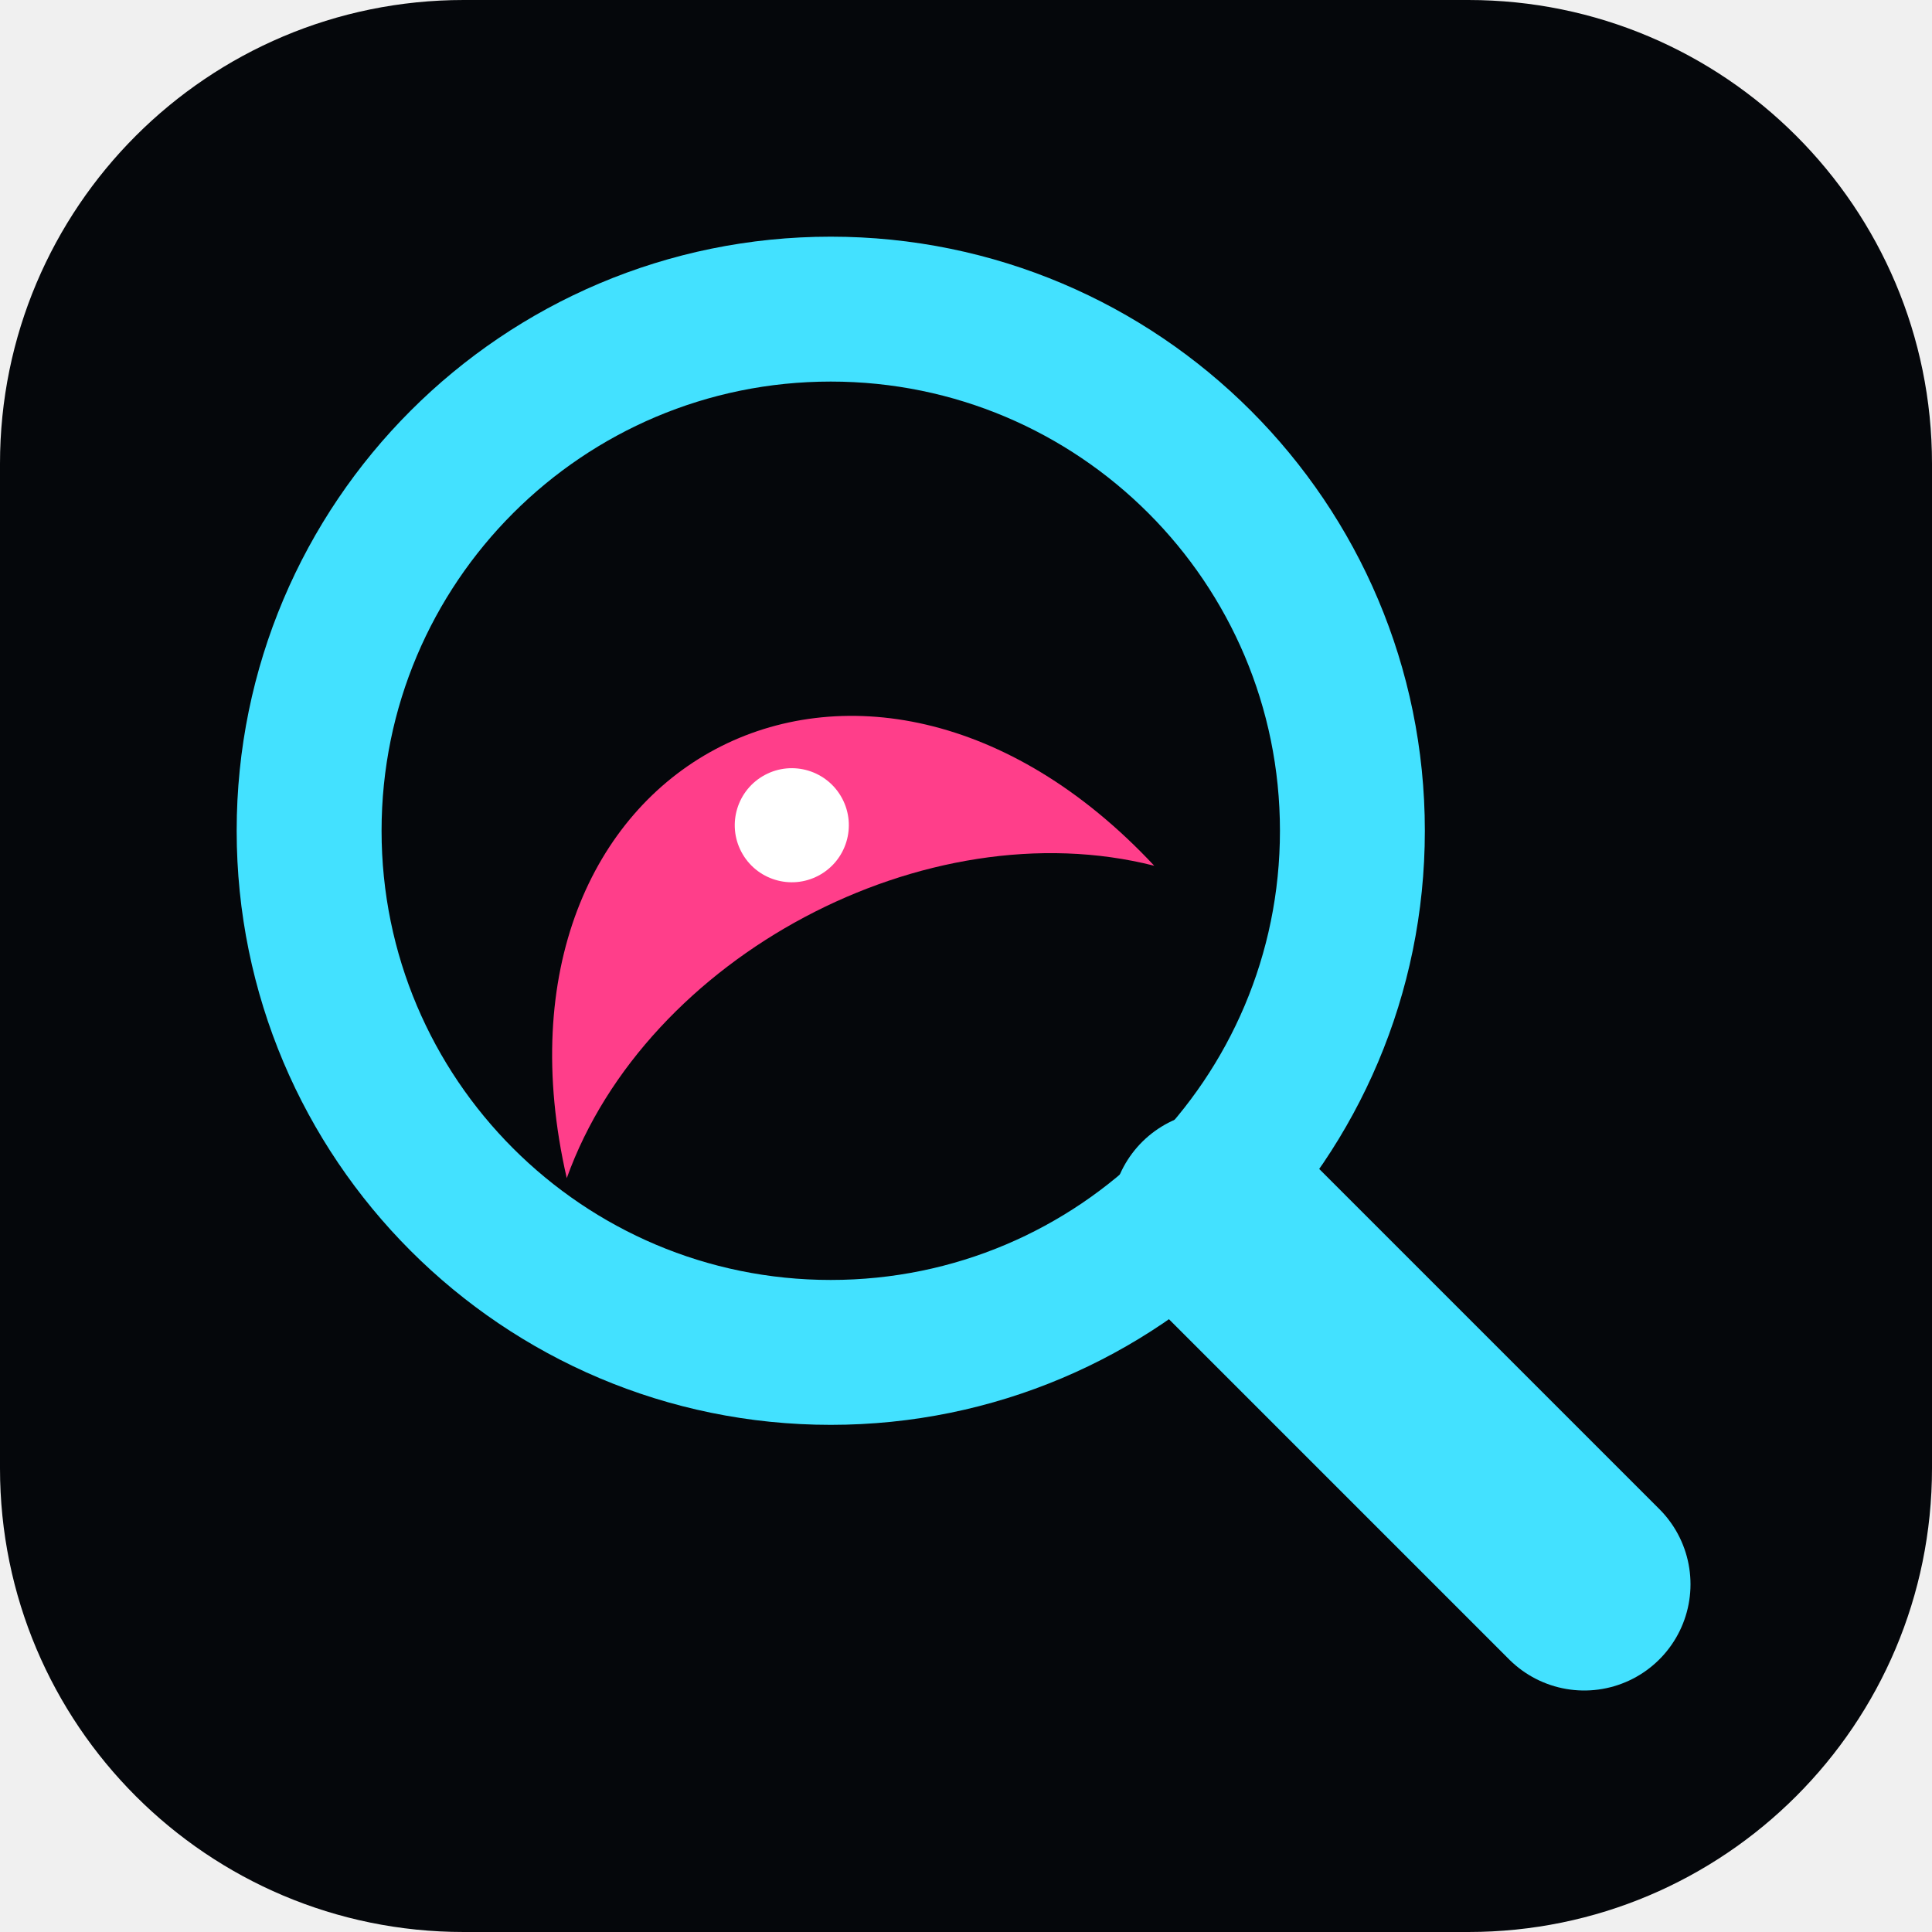
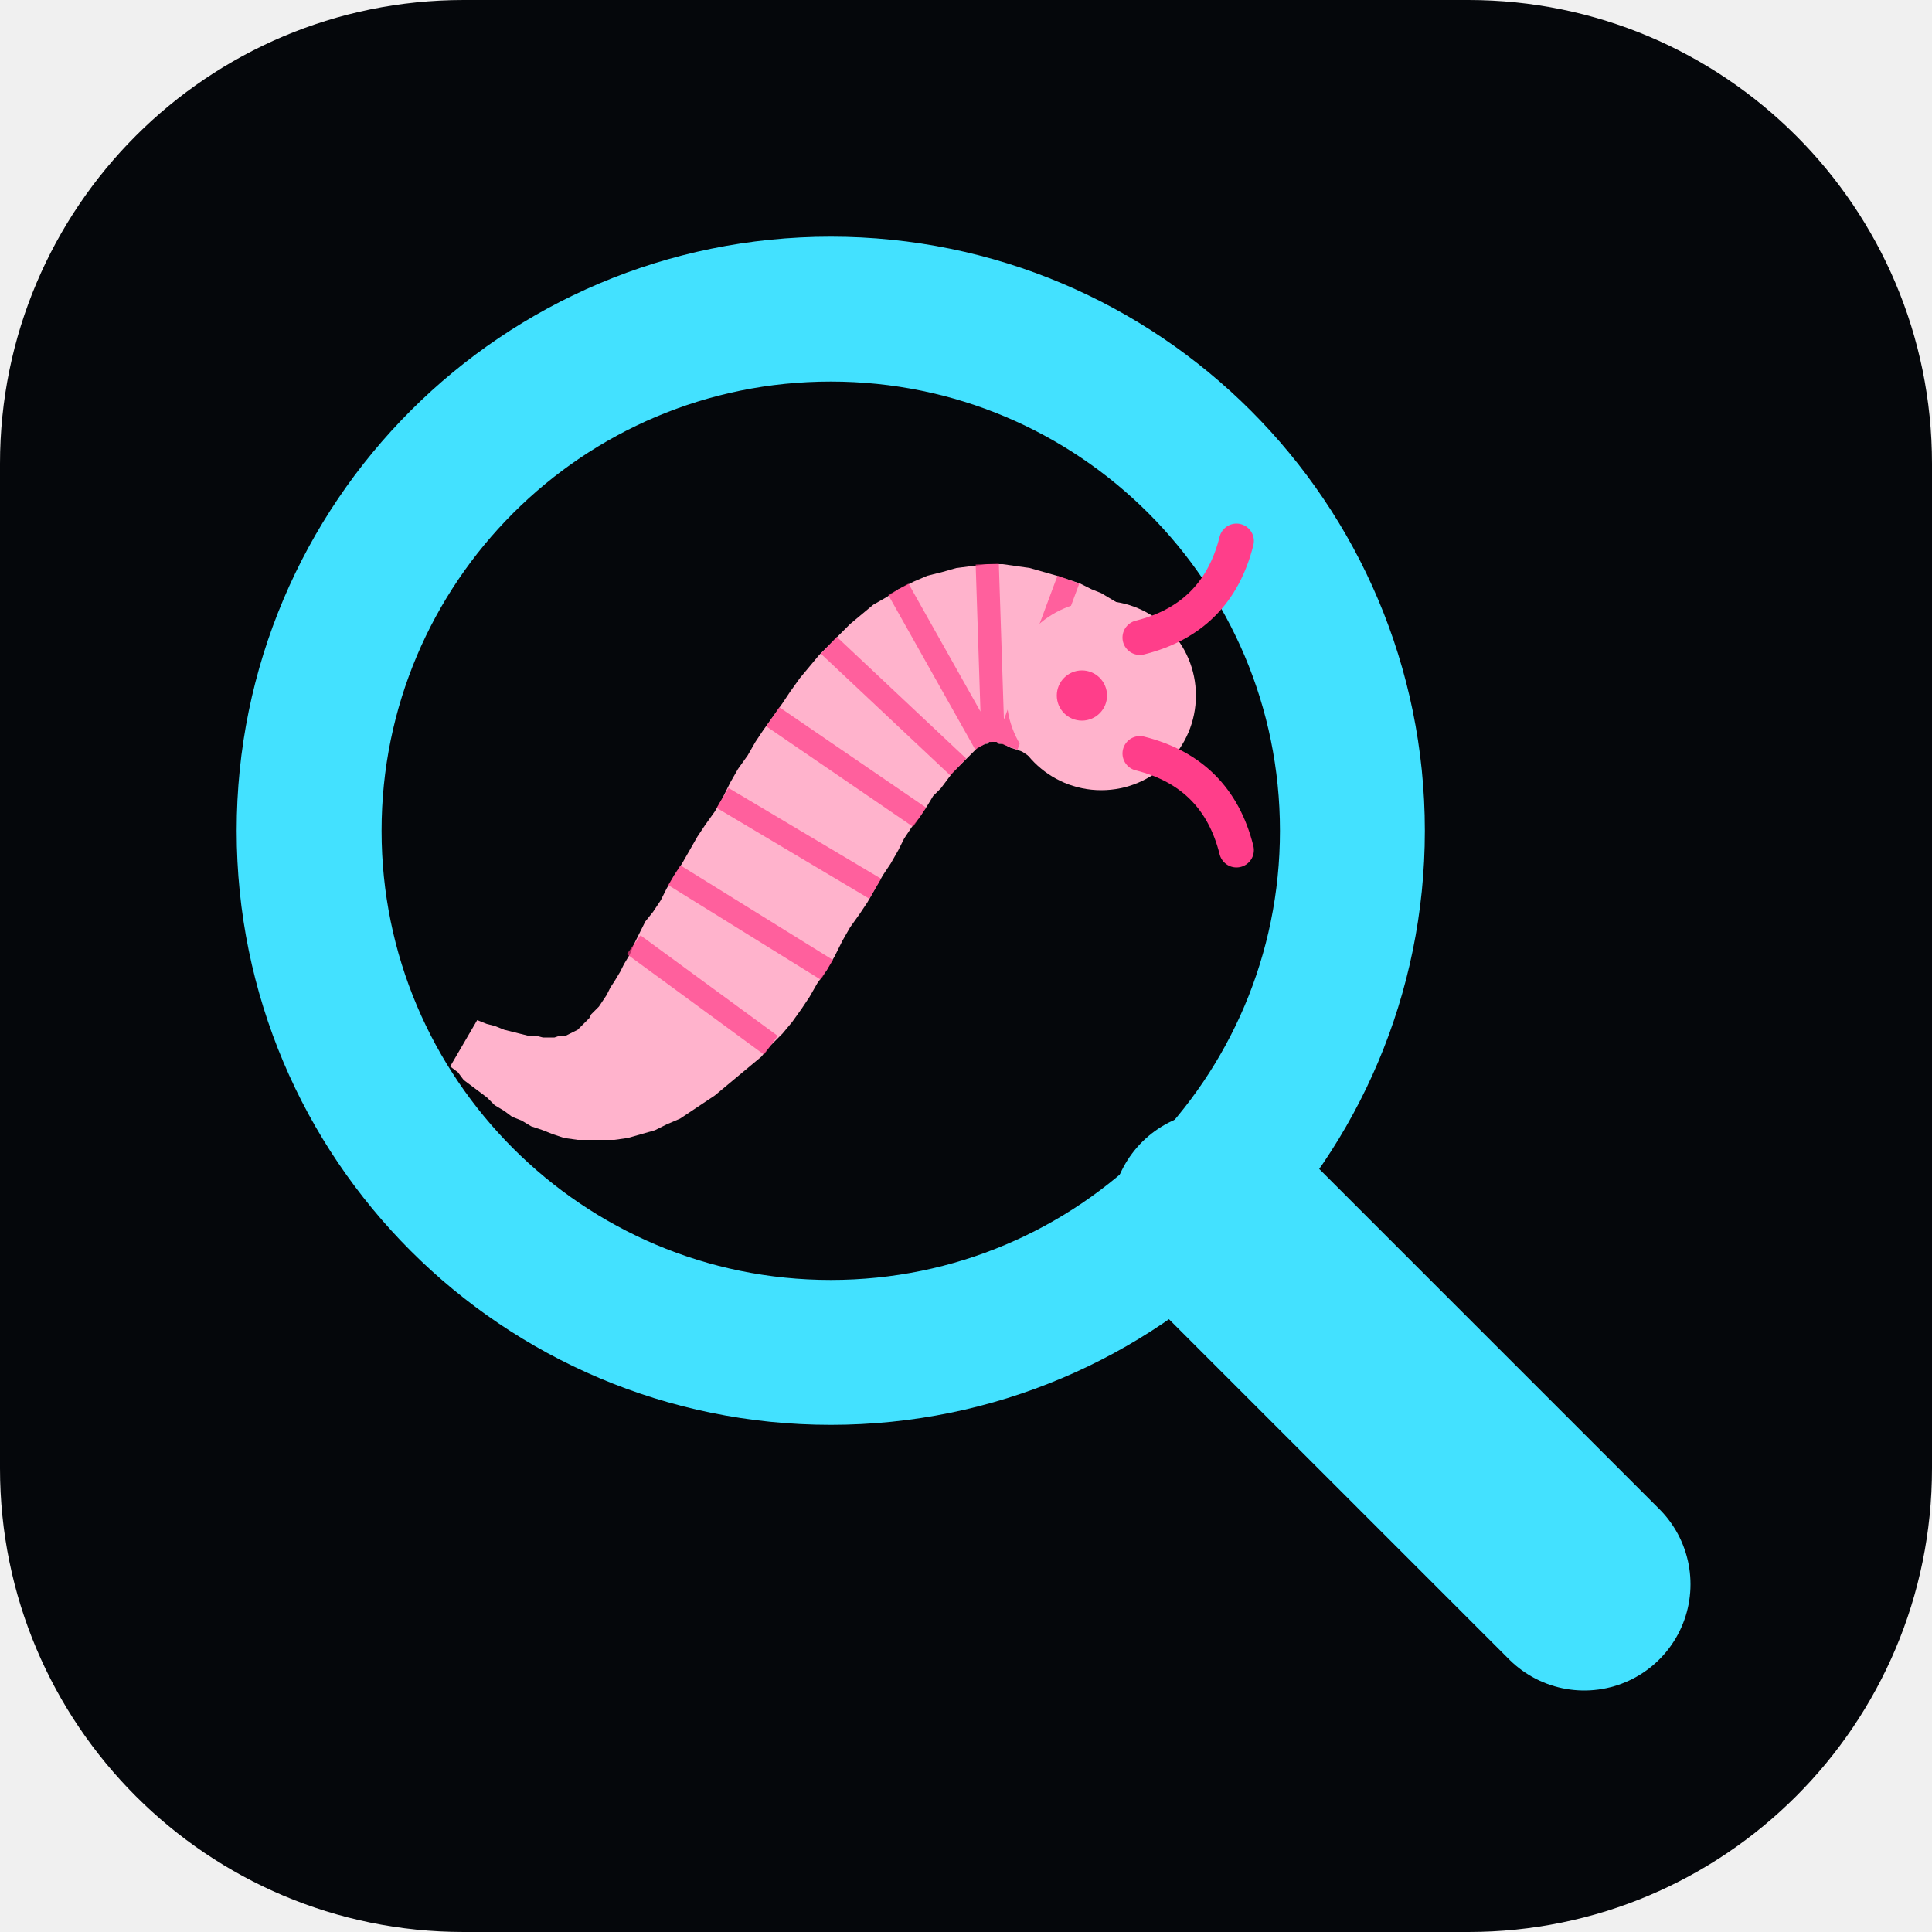
<svg xmlns="http://www.w3.org/2000/svg" viewBox="0 0 100 100" width="100" height="100">
  <g transform="translate(0 0) scale(1)">
-     <rect x="0" y="0" width="100" height="100" rx="24" fill="#05070b" />
+     <rect width="100" height="100" rx="24" fill="#05070b" />
    <circle cx="43" cy="43" r="27" fill="none" stroke="#43e1ff" stroke-width="7.5" />
    <path d="M63 63 L82 82" stroke="#43e1ff" stroke-width="11" stroke-linecap="round" />
-     <g transform="translate(43 50) rotate(-28) scale(.82)">
-       <path d="M-21 4 C-14 -22 14 -22 21 4 C10 -6 -10 -6 -21 4 Z" fill="#ff3e8a" />
-       <circle cx="2" cy="-9" r="3.6" fill="#ffffff" />
-     </g>
+     <path d="M23.3 55.2 L23.7 55.5 L24.0 55.9 L24.4 56.2 L24.8 56.5 L25.2 56.8 L25.6 57.2 L26.1 57.5 L26.5 57.8 L27.0 58.0 L27.5 58.3 L28.1 58.5 L28.6 58.7 L29.2 58.9 L29.9 59.0 L30.5 59.0 L31.2 59.0 L31.8 59.0 L32.5 58.9 L33.2 58.7 L33.9 58.5 L34.5 58.2 L35.2 57.9 L35.8 57.5 L36.4 57.1 L37.0 56.7 L37.6 56.2 L38.2 55.7 L38.8 55.2 L39.4 54.7 L39.9 54.1 L40.5 53.5 L41.0 52.9 L41.5 52.2 L41.9 51.6 L42.3 50.9 L42.8 50.2 L43.2 49.5 L43.6 48.7 L44.0 48.0 L44.5 47.3 L44.9 46.7 L45.3 46.0 L45.7 45.3 L46.1 44.7 L46.5 44.0 L46.8 43.4 L47.2 42.8 L47.6 42.3 L48.0 41.7 L48.3 41.2 L48.7 40.8 L49.0 40.4 L49.3 40.0 L49.6 39.7 L49.9 39.4 L50.2 39.1 L50.4 38.9 L50.6 38.7 L50.8 38.6 L51.0 38.5 L51.1 38.5 L51.2 38.4 L51.2 38.4 L51.3 38.4 L51.3 38.4 L51.4 38.4 L51.4 38.4 L51.5 38.4 L51.6 38.4 L51.7 38.5 L51.9 38.5 L52.1 38.6 L52.3 38.7 L52.6 38.8 L52.9 38.9 L53.2 39.1 L53.5 39.3 L53.9 39.5 L54.2 39.7 L54.6 40.0 L59.4 32.0 L58.9 31.8 L58.5 31.5 L58.0 31.3 L57.5 31.0 L57.0 30.7 L56.5 30.5 L55.9 30.2 L55.3 30.0 L54.7 29.8 L54.0 29.6 L53.3 29.4 L52.6 29.3 L51.9 29.2 L51.1 29.2 L50.3 29.3 L49.5 29.4 L48.8 29.6 L48.0 29.8 L47.3 30.1 L46.5 30.5 L45.9 30.9 L45.2 31.3 L44.6 31.8 L44.0 32.3 L43.5 32.8 L42.9 33.4 L42.4 33.9 L41.9 34.5 L41.4 35.1 L40.9 35.8 L40.5 36.4 L40.0 37.1 L39.5 37.8 L39.1 38.4 L38.7 39.1 L38.2 39.8 L37.8 40.5 L37.4 41.3 L37.0 42.0 L36.5 42.7 L36.1 43.3 L35.7 44.0 L35.3 44.7 L34.9 45.3 L34.5 46.0 L34.2 46.6 L33.8 47.2 L33.4 47.7 L33.1 48.3 L32.8 48.9 L32.6 49.4 L32.3 49.9 L32.1 50.3 L31.8 50.8 L31.6 51.1 L31.4 51.5 L31.2 51.8 L31.0 52.1 L30.8 52.3 L30.6 52.5 L30.5 52.7 L30.3 52.9 L30.2 53.0 L30.0 53.2 L29.9 53.3 L29.7 53.4 L29.5 53.5 L29.3 53.6 L29.0 53.6 L28.7 53.7 L28.4 53.7 L28.1 53.7 L27.7 53.6 L27.3 53.6 L26.9 53.5 L26.5 53.4 L26.1 53.3 L25.6 53.1 L25.2 53.0 L24.7 52.8Z" fill="#ffb3cc" />
+     <path d="M39.9 54.1 L32.8 48.9M42.8 50.2 L34.9 45.3M45.3 46.0 L37.4 41.3M47.6 42.3 L40.0 37.1M49.6 39.7 L42.9 33.4M51.0 38.5 L46.5 30.5M51.4 38.4 L51.1 29.2M52.1 38.6 L55.3 30.0" stroke="#ff3e8a" stroke-width="1.2" stroke-opacity=".7" />
+     <circle cx="57.0" cy="36.0" r="4.9" fill="#ffb3cc" />
+     <path d="M59.0 33.0 q4 -1 5 -5 M59.0 39.0 q4 1 5 5" stroke="#ff3e8a" stroke-width="1.8" fill="none" stroke-linecap="round" />
+     <circle cx="56.0" cy="36.0" r="1.3" fill="#ff3e8a" />
  </g>
</svg>
